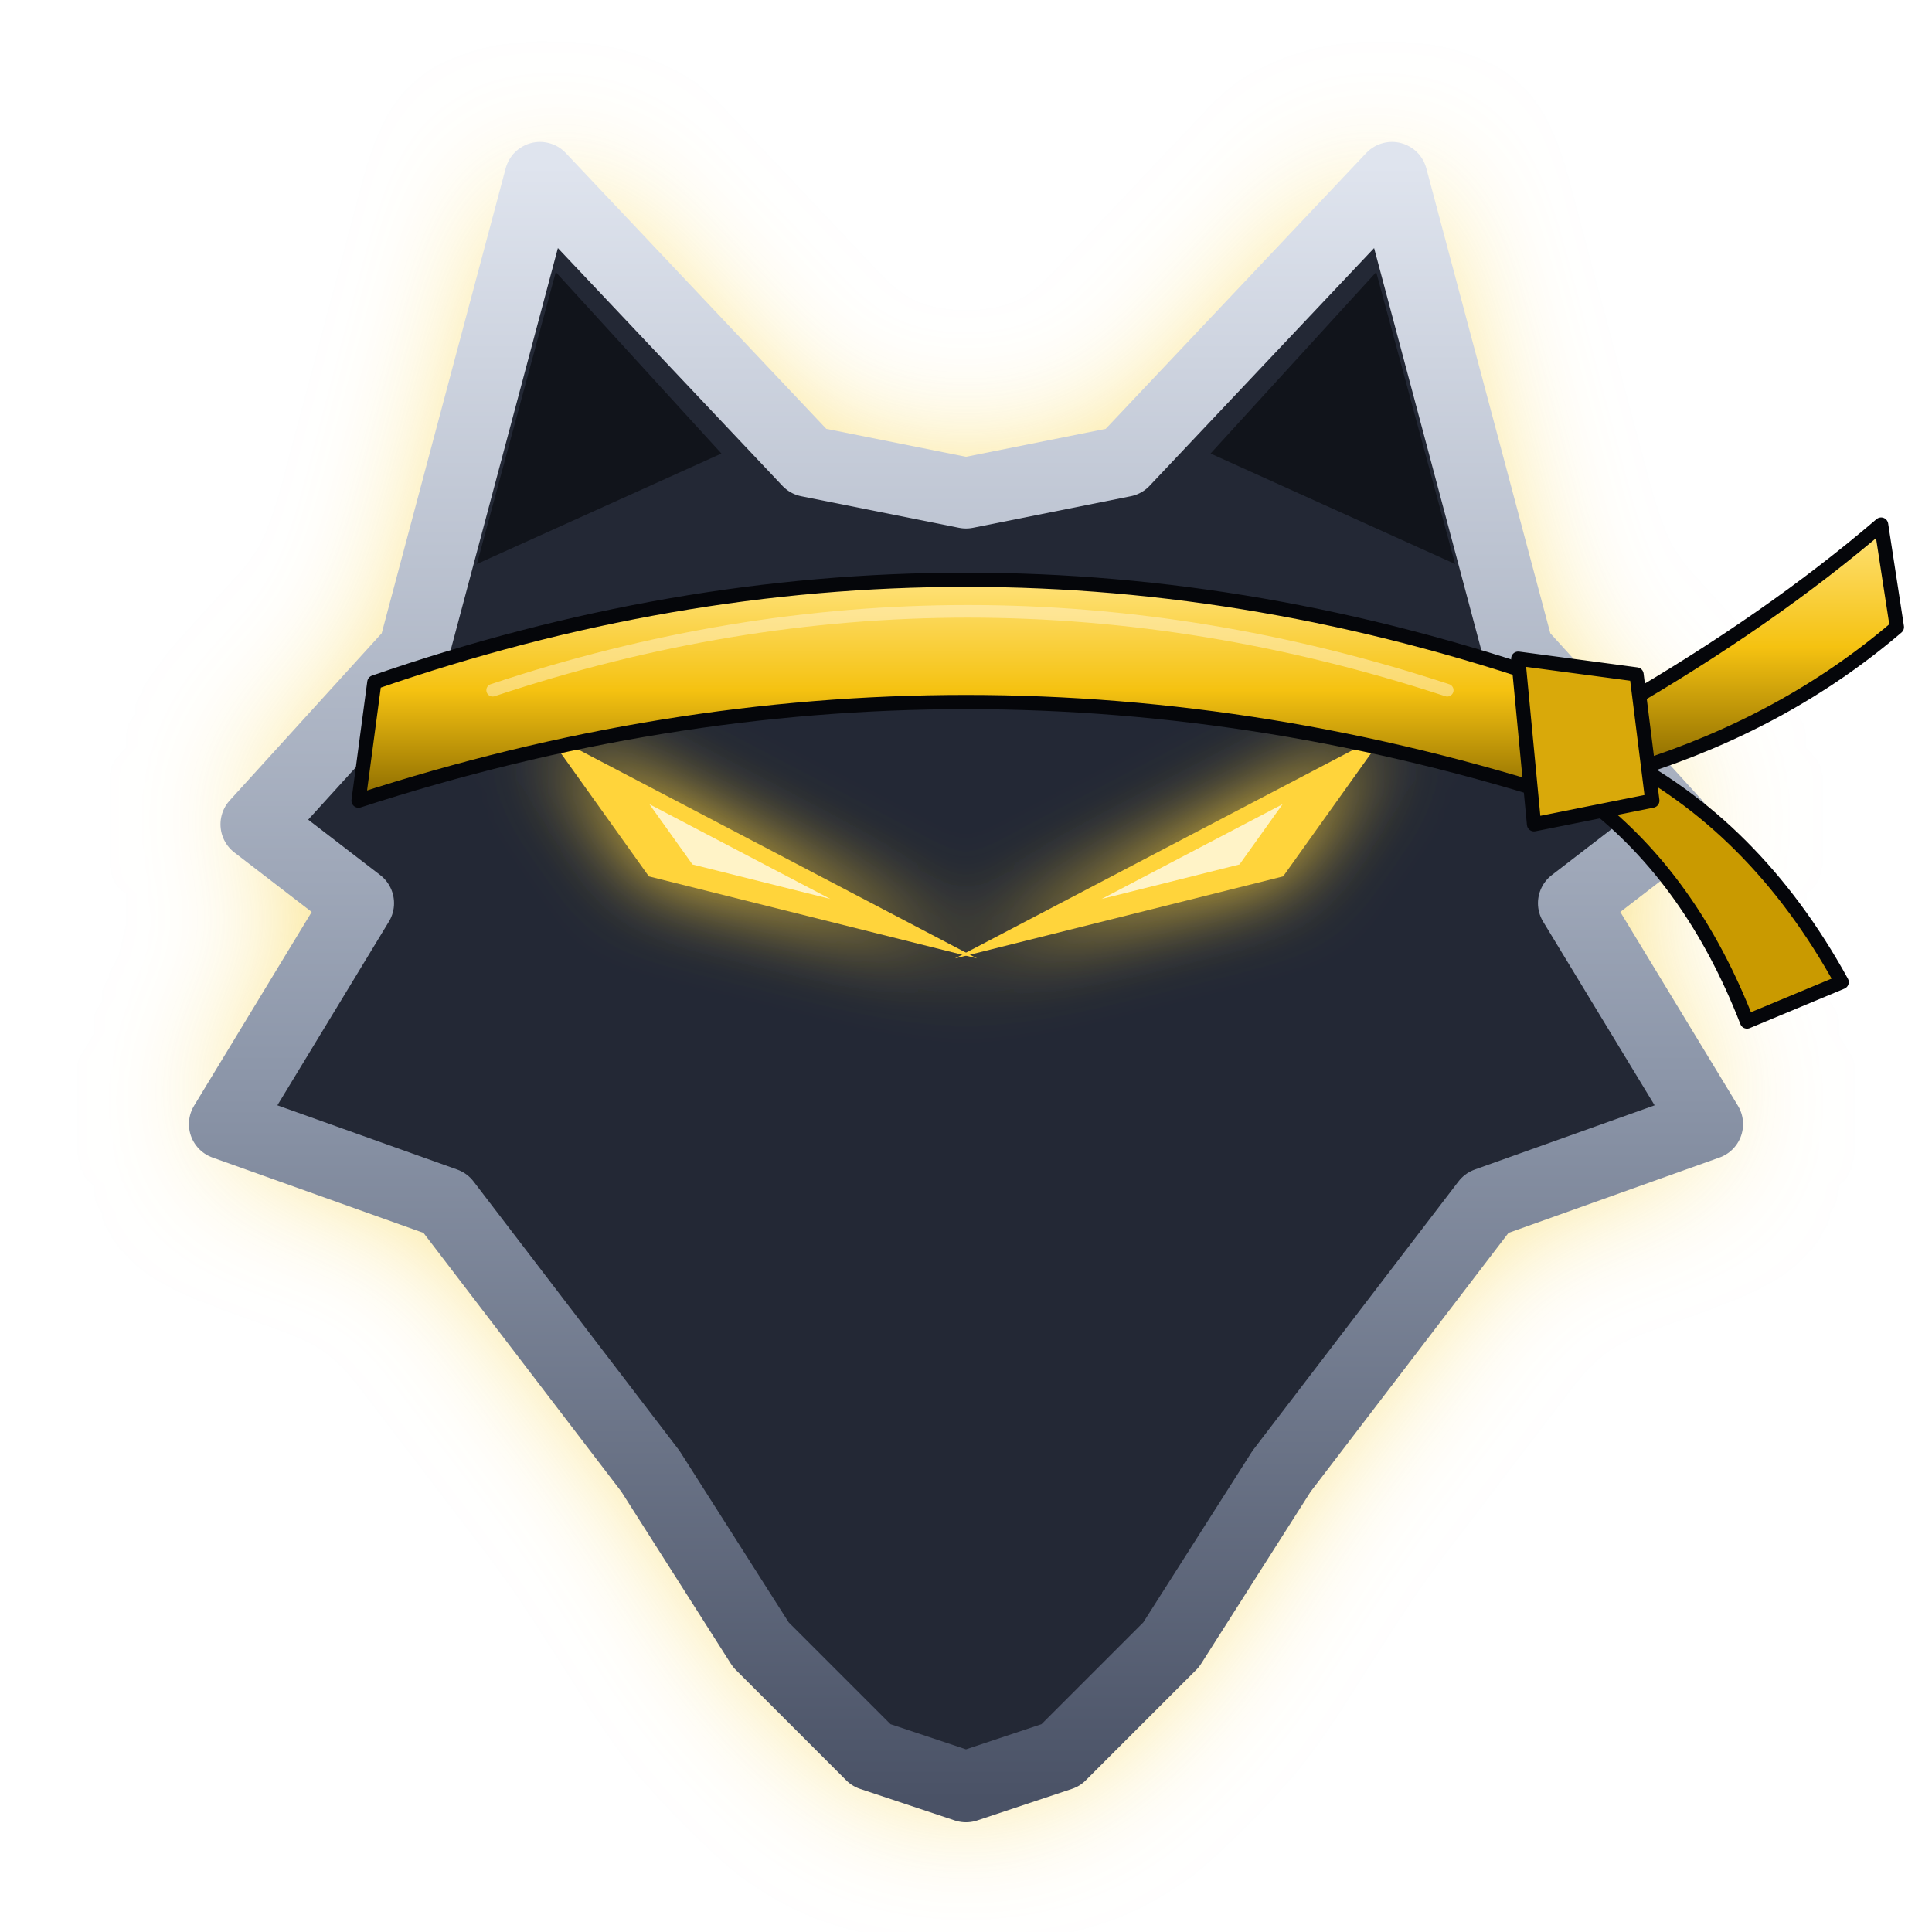
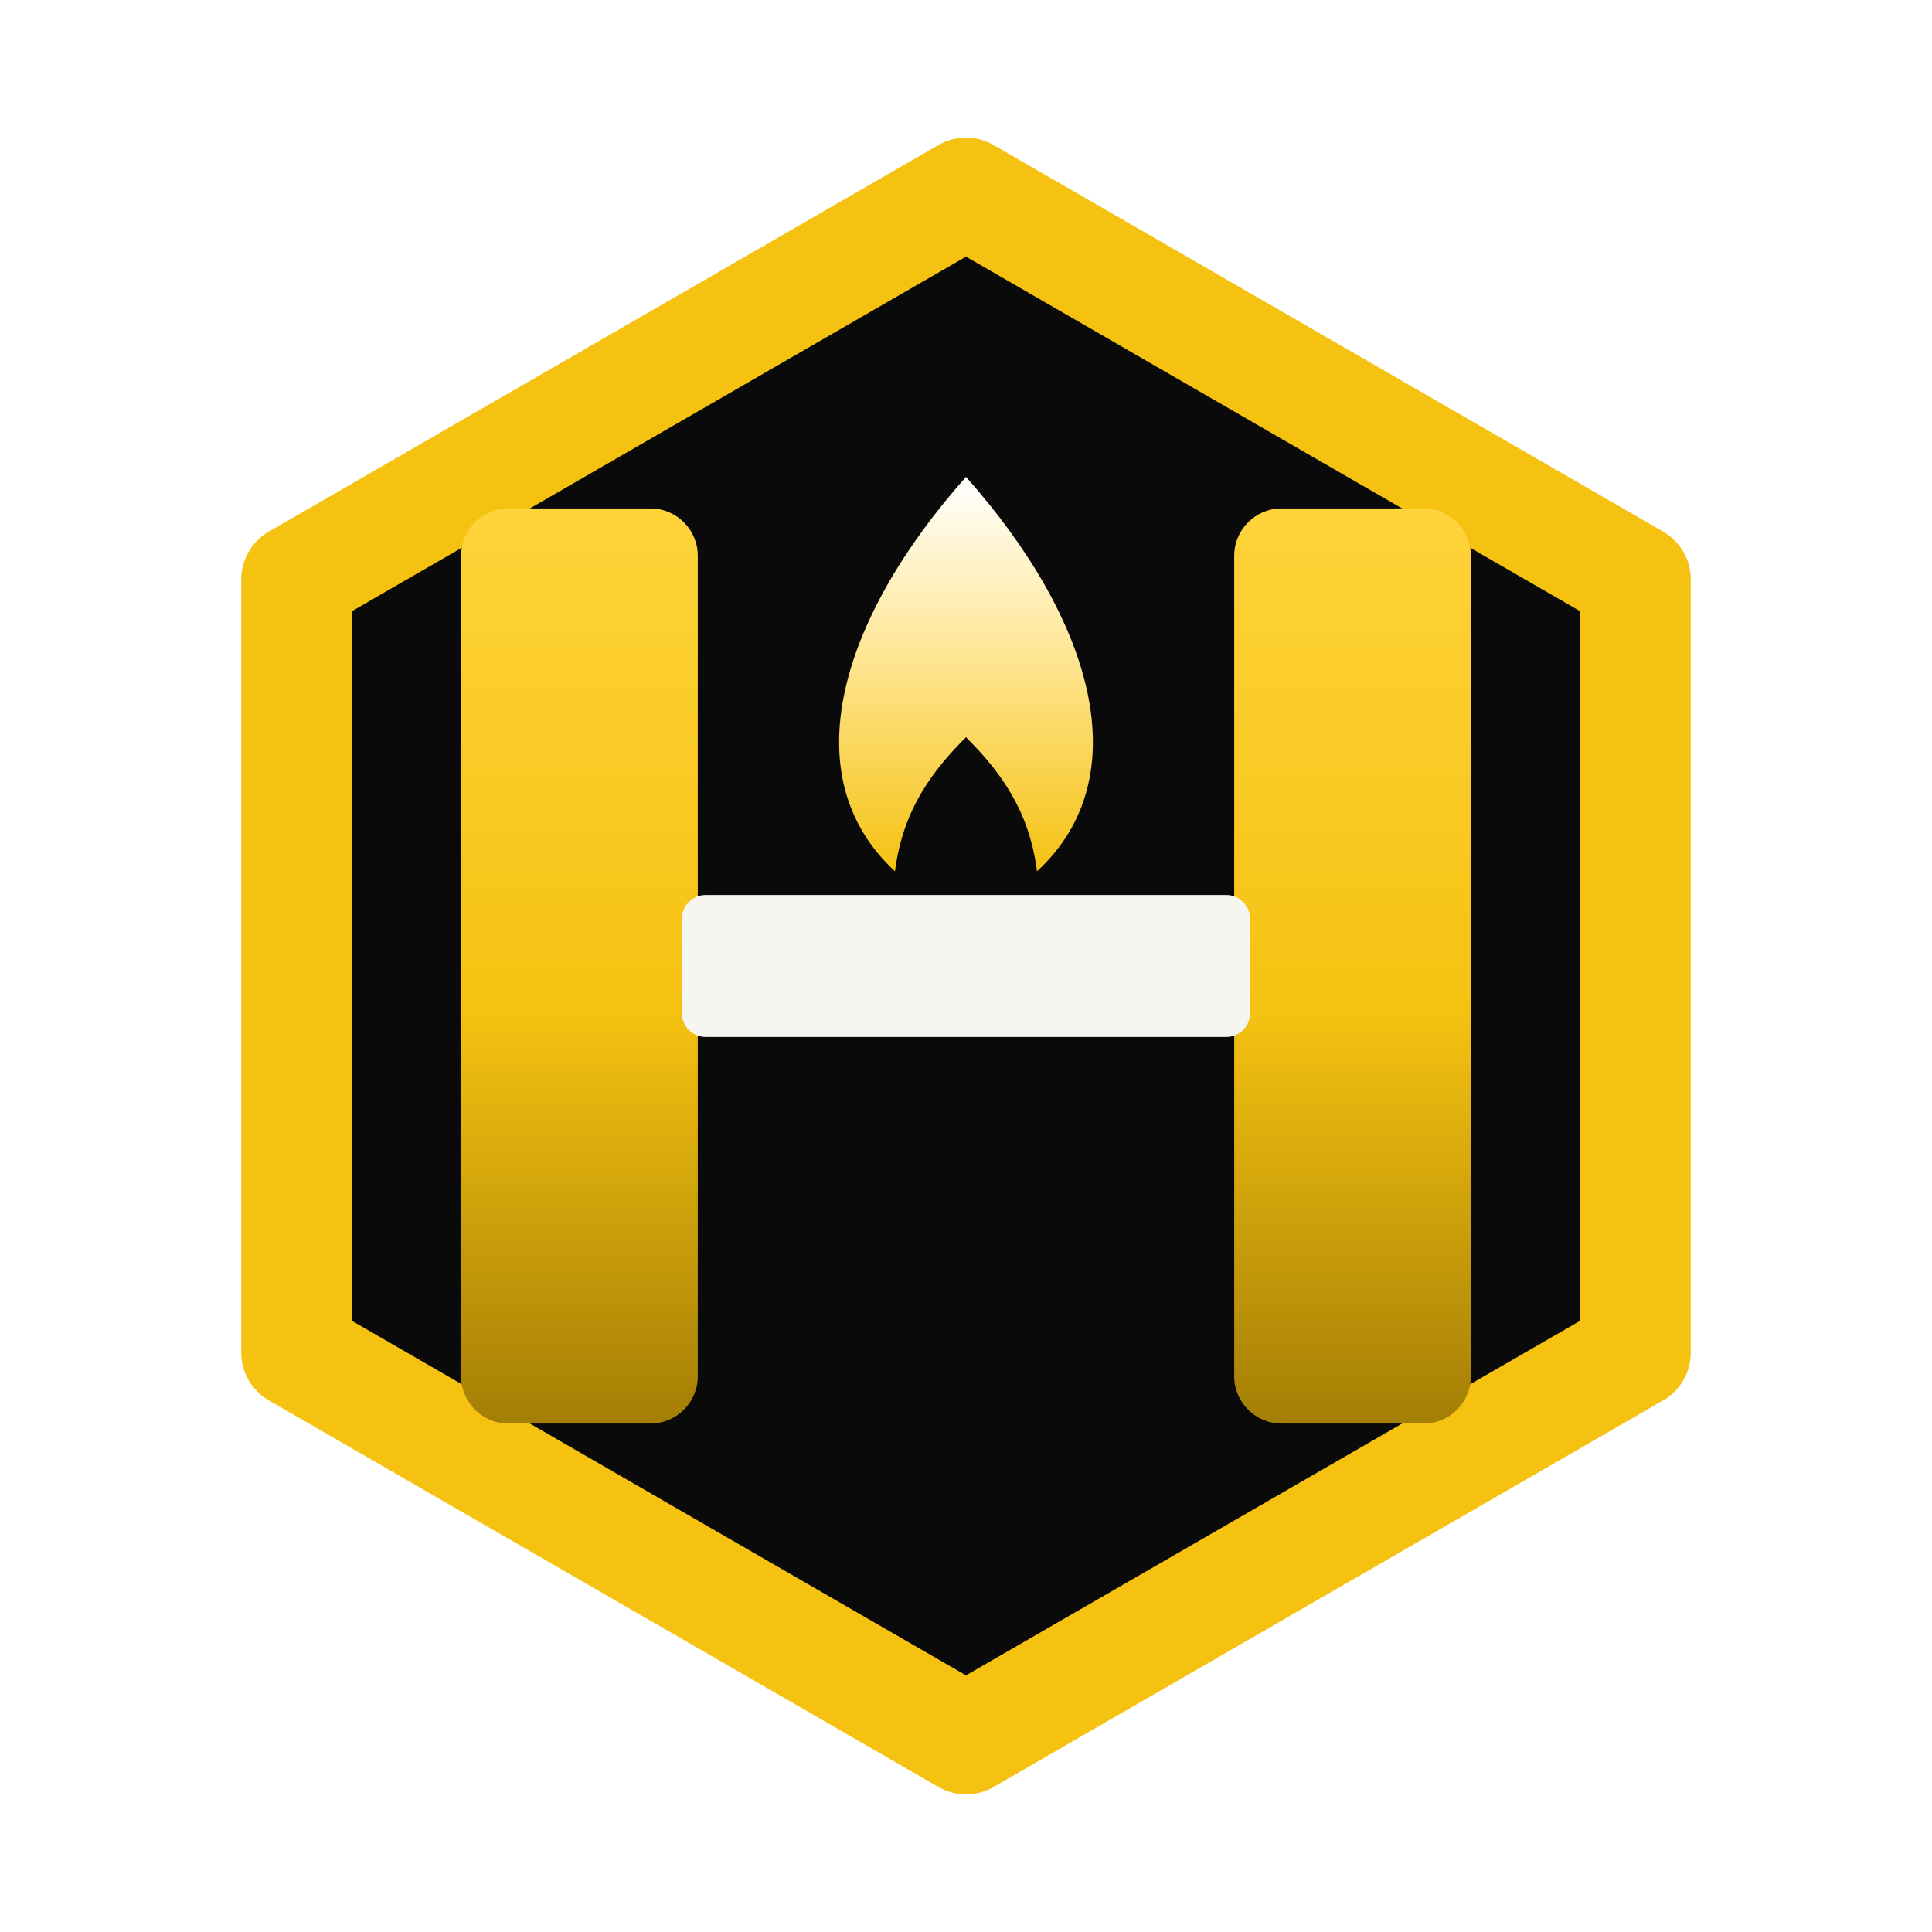
<svg xmlns="http://www.w3.org/2000/svg" width="60" height="60" viewBox="0 0 240 240">
  <g>
-     <g transform="translate(120 122) scale(0.98) translate(-120 -128)">
+     <g transform="translate(120 120) scale(0.98) translate(-120 -120)">
      <defs>
-         <linearGradient id="u13r" x1="0" y1="0" x2="0" y2="1">
-           <stop offset="0" stop-color="#dfe4ee" />
-           <stop offset=".55" stop-color="#8d97aa" />
-           <stop offset="1" stop-color="#4a5266" />
+         <linearGradient id="m13p" x1="0" y1="0" x2="0" y2="1">
+           <stop offset="0" stop-color="#ffd43b" />
+           <stop offset=".55" stop-color="#f5c211" />
+           <stop offset="1" stop-color="#a37e05" />
        </linearGradient>
-         <filter id="u13h" x="-30%" y="-30%" width="160%" height="160%">
-           <feGaussianBlur stdDeviation="9" />
+         <linearGradient id="m13f" x1="0" y1="1" x2="0" y2="0">
+           <stop offset="0" stop-color="#f5c211" />
+           <stop offset=".6" stop-color="#ffe9a0" />
+           <stop offset="1" stop-color="#ffffff" />
+         </linearGradient>
+         <filter id="m13g" x="-60%" y="-60%" width="220%" height="220%">
+           <feGaussianBlur stdDeviation="3" />
        </filter>
-         <filter id="u13g" x="-80%" y="-80%" width="260%" height="260%">
-           <feGaussianBlur stdDeviation="5" />
-         </filter>
+         <radialGradient id="m13fi" cx=".5" cy=".55" r=".55">
+           <stop offset=".5" stop-color="#ffd27a" />
+           <stop offset=".75" stop-color="#ff9a1f" />
+           <stop offset="1" stop-color="#f5c211" stop-opacity="0" />
+         </radialGradient>
      </defs>
-       <path d="M120 66L140 62L174 26L190 86L210 108L197 118L214 146L186 156L160 190L146 212L132 226L120 230L108 226L94 212L80 190L54 156L26 146L43 118L30 108L50 86L66 26L100 62Z" fill="#f5c211" opacity="0.63" filter="url(#u13h)" />
-       <path d="M120 66L140 62L174 26L190 86L210 108L197 118L214 146L186 156L160 190L146 212L132 226L120 230L108 226L94 212L80 190L54 156L26 146L43 118L30 108L50 86L66 26L100 62Z" fill="#232835" />
-       <path d="M151 61L172 38L182 75Z" fill="#11141b" />
-       <path d="M58 75L68 38L89 61Z" fill="#11141b" />
-       <path d="M120 66L140 62L174 26L190 86L210 108L197 118L214 146L186 156L160 190L146 212L132 226L120 230L108 226L94 212L80 190L54 156L26 146L43 118L30 108L50 86L66 26L100 62Z" fill="none" stroke="url(#u13r)" stroke-opacity="1" stroke-width="9" stroke-linejoin="round" />
-       <g filter="url(#u13g)">
-         <path d="M118.6 125L173.2 96.4L160.2 114.6Z" fill="#ffd43b" />
-         <path d="M79.8 114.6L66.8 96.4L121.4 125Z" fill="#ffd43b" />
+       <polygon points="120.00 16.00 210.07 68.00 210.07 172.00 120.00 224.00 29.93 172.00 29.93 68.00" fill="#0a0a0a" />
+       <polygon points="120.00 22.00 204.87 71.00 204.87 169.00 120.00 218.00 35.13 169.00 35.13 71.00" fill="none" stroke="#f5c211" stroke-width="14" stroke-linejoin="round" />
+       <g>
+         <rect x="56" y="62" width="30" height="116" rx="6" fill="url(#m13p)" />
+         <rect x="154" y="62" width="30" height="116" rx="6" fill="url(#m13p)" />
+         <rect x="84" y="111" width="72" height="18" rx="3" fill="#f6f5f0" />
      </g>
-       <path d="M118.6 125L173.2 96.4L160.2 114.6Z" fill="#ffd43b" />
-       <path d="M79.8 114.6L66.8 96.4L121.4 125Z" fill="#ffd43b" />
-       <path d="M137.2 117.46L160.13 105.45L154.67 113.09Z" fill="#fff6d6" opacity=".9" />
-       <path d="M85.33 113.09L79.87 105.45L102.8 117.46Z" fill="#fff6d6" opacity=".9" />
-       <defs>
-         <linearGradient id="u13b" x1="0" y1="0" x2="0" y2="1">
-           <stop offset="0" stop-color="#ffe27a" />
-           <stop offset=".5" stop-color="#f5c211" />
-           <stop offset="1" stop-color="#8a6a00" />
-         </linearGradient>
-       </defs>
-       <path d="M203 93Q222 82 236 70L238 83Q224 95 205 101Z" fill="url(#u13b)" stroke="#05060a" stroke-width="1.8" stroke-linejoin="round" />
-       <path d="M202 99Q220 108 231 128L219 133Q212 115 199 105Z" fill="#c99a00" stroke="#05060a" stroke-width="1.8" stroke-linejoin="round" />
-       <path d="M45 90Q120 64 195 90L197 105Q120 80 43 105Z" fill="url(#u13b)" stroke="#05060a" stroke-width="1.8" stroke-linejoin="round" />
-       <path d="M60 91Q120 71 181 91" fill="none" stroke="#fff3cf" stroke-opacity=".5" stroke-width="1.6" stroke-linecap="round" />
-       <path d="M190 87L205 89L207 105L192 108Z" fill="#d9a90a" stroke="#05060a" stroke-width="1.8" stroke-linejoin="round" />
+       <path d="M120 58.0C136 76.0 142 96 129 108C128 100 124 95 120 91C116 95 112 100 111 108C98 96 104 76.0 120 58.0Z" fill="url(#m13f)" />
    </g>
  </g>
</svg>
